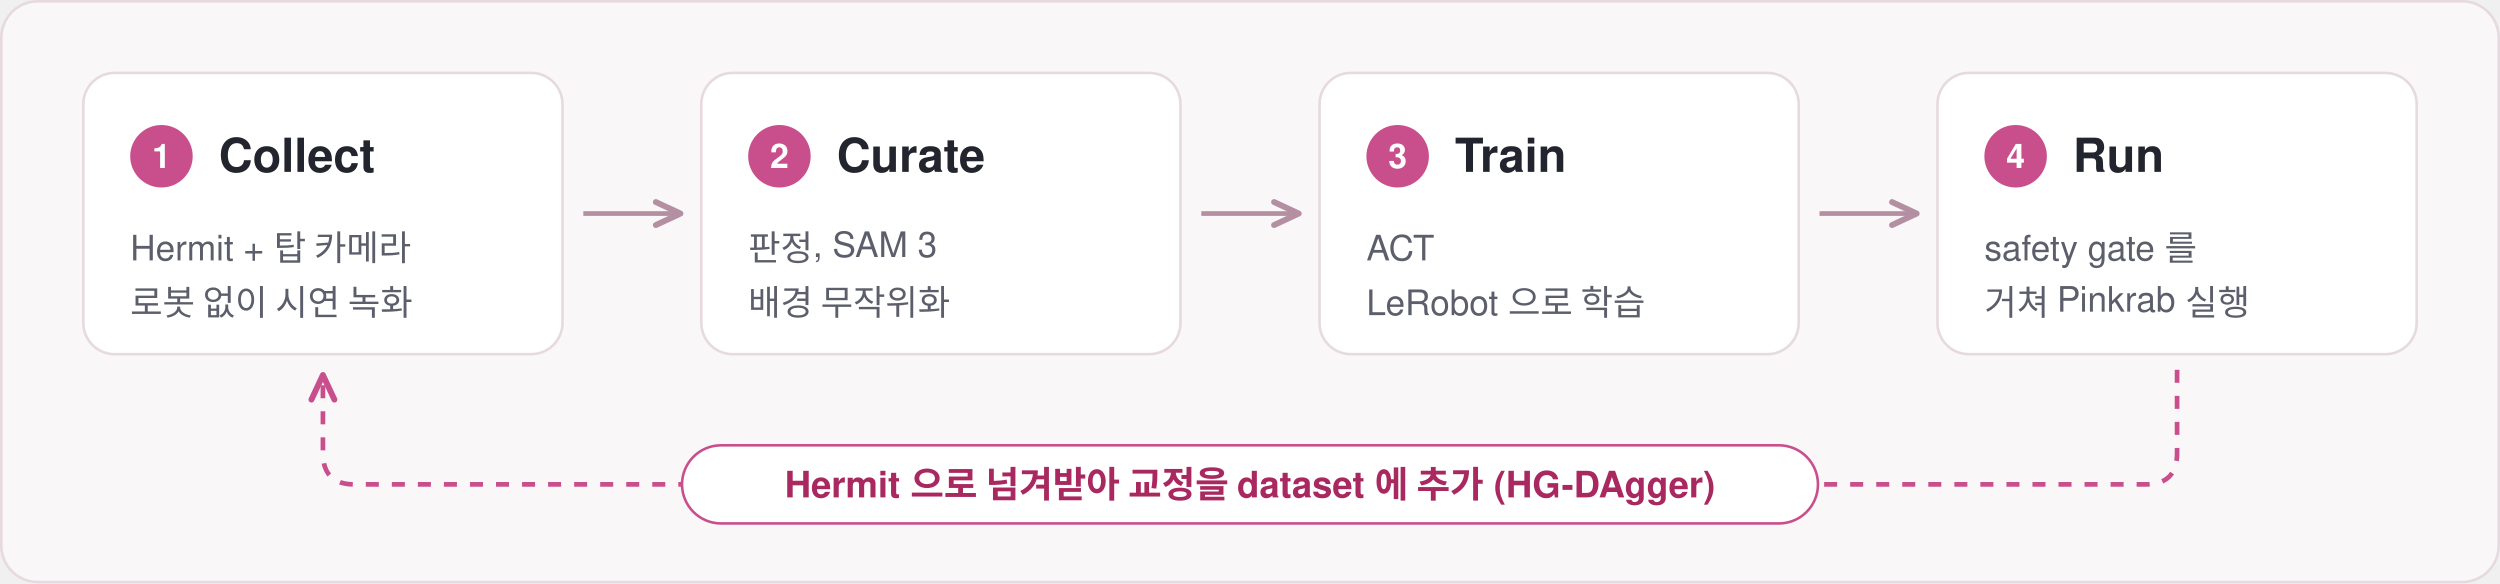
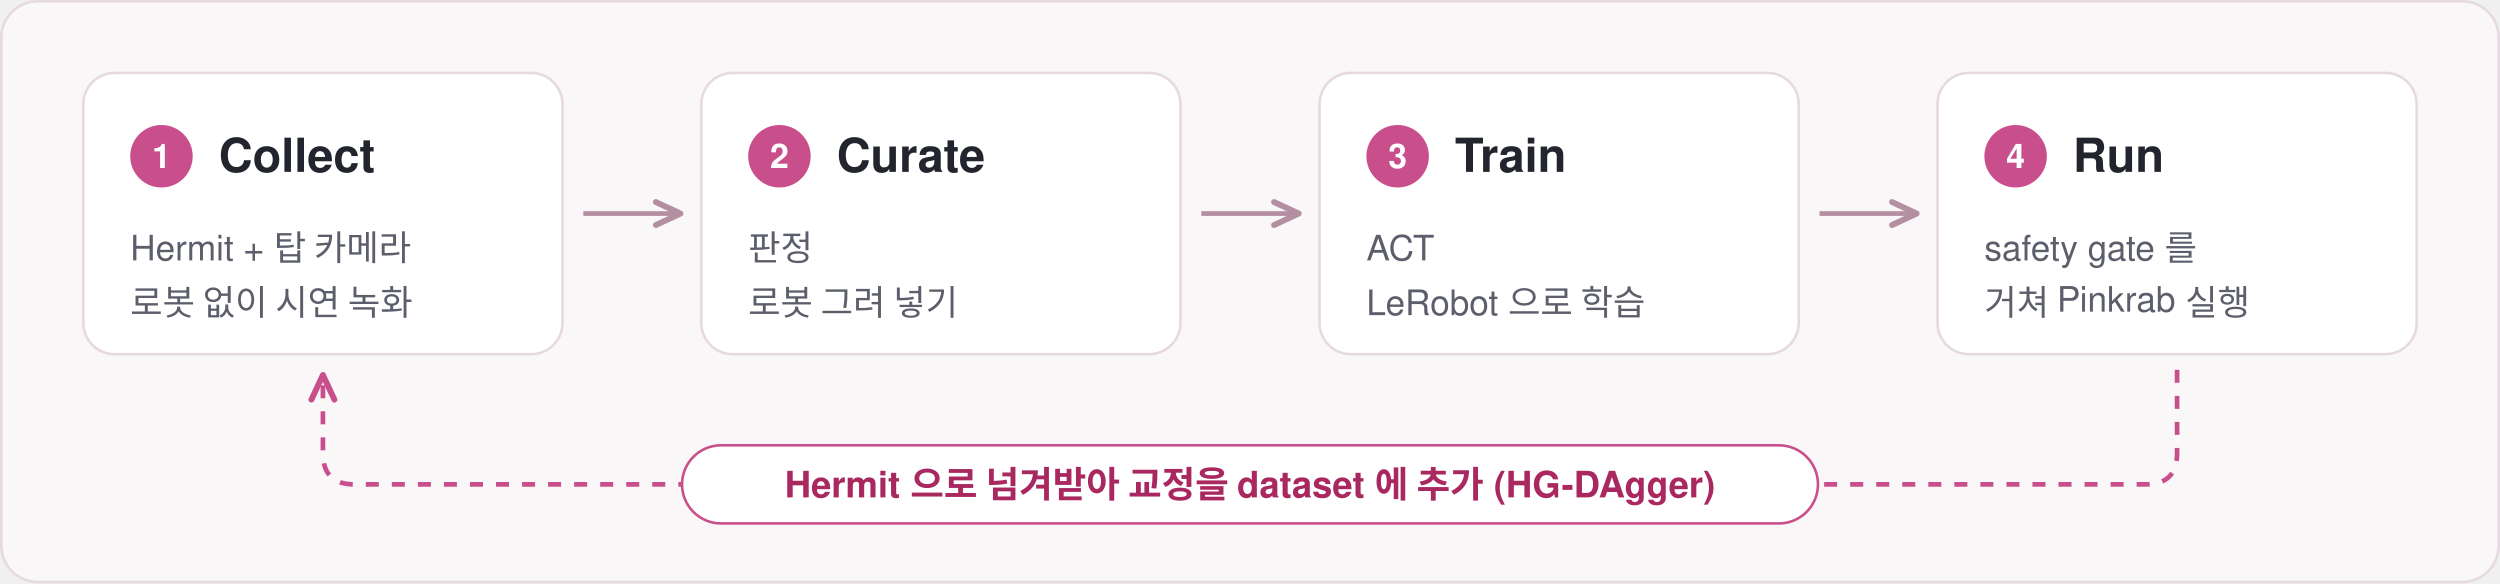
<svg xmlns="http://www.w3.org/2000/svg" width="960" height="224" viewBox="0 0 960 224" role="img" aria-label="Pinkrab 작업 흐름: Collect, Curate, Train, Run, 교정이 다시 Collect 로" font-family="Pretendard, -apple-system, BlinkMacSystemFont, 'Apple SD Gothic Neo', 'Noto Sans KR', 'Segoe UI', Helvetica, Arial, sans-serif">
  <defs>
    <marker id="a" viewBox="0 0 10 10" refX="8.5" refY="5" markerWidth="7" markerHeight="7" orient="auto">
      <path d="M1 1.5 L8.5 5 L1 8.5" fill="none" stroke="#b48ea1" stroke-width="1.8" stroke-linecap="round" stroke-linejoin="round" />
    </marker>
    <marker id="p" viewBox="0 0 10 10" refX="8.5" refY="5" markerWidth="7" markerHeight="7" orient="auto">
      <path d="M1 1.5 L8.5 5 L1 8.5" fill="none" stroke="#c94f8c" stroke-width="1.8" stroke-linecap="round" stroke-linejoin="round" />
    </marker>
  </defs>
  <rect x="0.5" y="0.5" width="959" height="223" rx="14" fill="#faf7f8" stroke="#e6d9e0" />
  <line x1="224.0" y1="82.0" x2="261.3" y2="82.0" stroke="#b48ea1" stroke-width="1.8" marker-end="url(#a)" />
  <line x1="461.3" y1="82.0" x2="498.7" y2="82.0" stroke="#b48ea1" stroke-width="1.8" marker-end="url(#a)" />
  <line x1="698.7" y1="82.0" x2="736.0" y2="82.0" stroke="#b48ea1" stroke-width="1.8" marker-end="url(#a)" />
  <path d="M836.0 142 V174 Q836.0 186 824.0 186 H136.0 Q124.0 186 124.0 174 V144" fill="none" stroke="#c94f8c" stroke-width="1.8" stroke-dasharray="5 5" marker-end="url(#p)" />
  <rect x="261.9" y="171" width="436.2" height="30" rx="15" fill="#ffffff" stroke="#c94f8c" />
  <text x="480.0" y="191.0" font-size="14" font-weight="600" fill="#a8285f" text-anchor="middle">Hermit 으로 넘겨받아 교정을 dataset 에 추가 (HG-DAgger)</text>
  <rect x="32.0" y="28" width="184" height="108" rx="12" fill="#ffffff" stroke="#e6d9e0" />
  <circle cx="62.0" cy="60" r="12" fill="#c94f8c" />
  <text x="62.0" y="64.5" font-size="13" font-weight="700" fill="#ffffff" text-anchor="middle">1</text>
  <text x="84.0" y="66.0" font-size="18" font-weight="700" fill="#23252e" text-anchor="start">Collect</text>
  <text x="50.0" y="100.0" font-size="13.5" font-weight="400" fill="#5c5f6b" text-anchor="start">Hermit + 탑 카메라</text>
  <text x="50.0" y="121.0" font-size="13.5" font-weight="400" fill="#5c5f6b" text-anchor="start">로봇 없이 시연 녹화</text>
  <rect x="269.3" y="28" width="184" height="108" rx="12" fill="#ffffff" stroke="#e6d9e0" />
  <circle cx="299.3" cy="60" r="12" fill="#c94f8c" />
  <text x="299.3" y="64.5" font-size="13" font-weight="700" fill="#ffffff" text-anchor="middle">2</text>
  <text x="321.3" y="66.0" font-size="18" font-weight="700" fill="#23252e" text-anchor="start">Curate</text>
-   <text x="287.3" y="100.0" font-size="13.5" font-weight="400" fill="#5c5f6b" text-anchor="start">판정, SAM 3</text>
-   <text x="287.3" y="121.0" font-size="13.5" font-weight="400" fill="#5c5f6b" text-anchor="start">배경 무작위화</text>
+   <text x="287.3" y="100.0" font-size="13.5" font-weight="400" fill="#5c5f6b" text-anchor="start">판정</text>
+   <text x="287.3" y="121.0" font-size="13.5" font-weight="400" fill="#5c5f6b" text-anchor="start">로봇 그려 넣기</text>
  <rect x="506.7" y="28" width="184" height="108" rx="12" fill="#ffffff" stroke="#e6d9e0" />
  <circle cx="536.7" cy="60" r="12" fill="#c94f8c" />
  <text x="536.7" y="64.5" font-size="13" font-weight="700" fill="#ffffff" text-anchor="middle">3</text>
  <text x="558.7" y="66.0" font-size="18" font-weight="700" fill="#23252e" text-anchor="start">Train</text>
  <text x="524.7" y="100.0" font-size="13.5" font-weight="400" fill="#5c5f6b" text-anchor="start">ACT</text>
  <text x="524.7" y="121.0" font-size="13.5" font-weight="400" fill="#5c5f6b" text-anchor="start">LeRobot 으로 학습</text>
  <rect x="744.0" y="28" width="184" height="108" rx="12" fill="#ffffff" stroke="#e6d9e0" />
  <circle cx="774.0" cy="60" r="12" fill="#c94f8c" />
  <text x="774.0" y="64.5" font-size="13" font-weight="700" fill="#ffffff" text-anchor="middle">4</text>
  <text x="796.0" y="66.0" font-size="18" font-weight="700" fill="#23252e" text-anchor="start">Run</text>
  <text x="762.0" y="100.0" font-size="13.5" font-weight="400" fill="#5c5f6b" text-anchor="start">safety gate 를</text>
  <text x="762.0" y="121.0" font-size="13.5" font-weight="400" fill="#5c5f6b" text-anchor="start">거쳐 Pinkrab 실행</text>
</svg>
